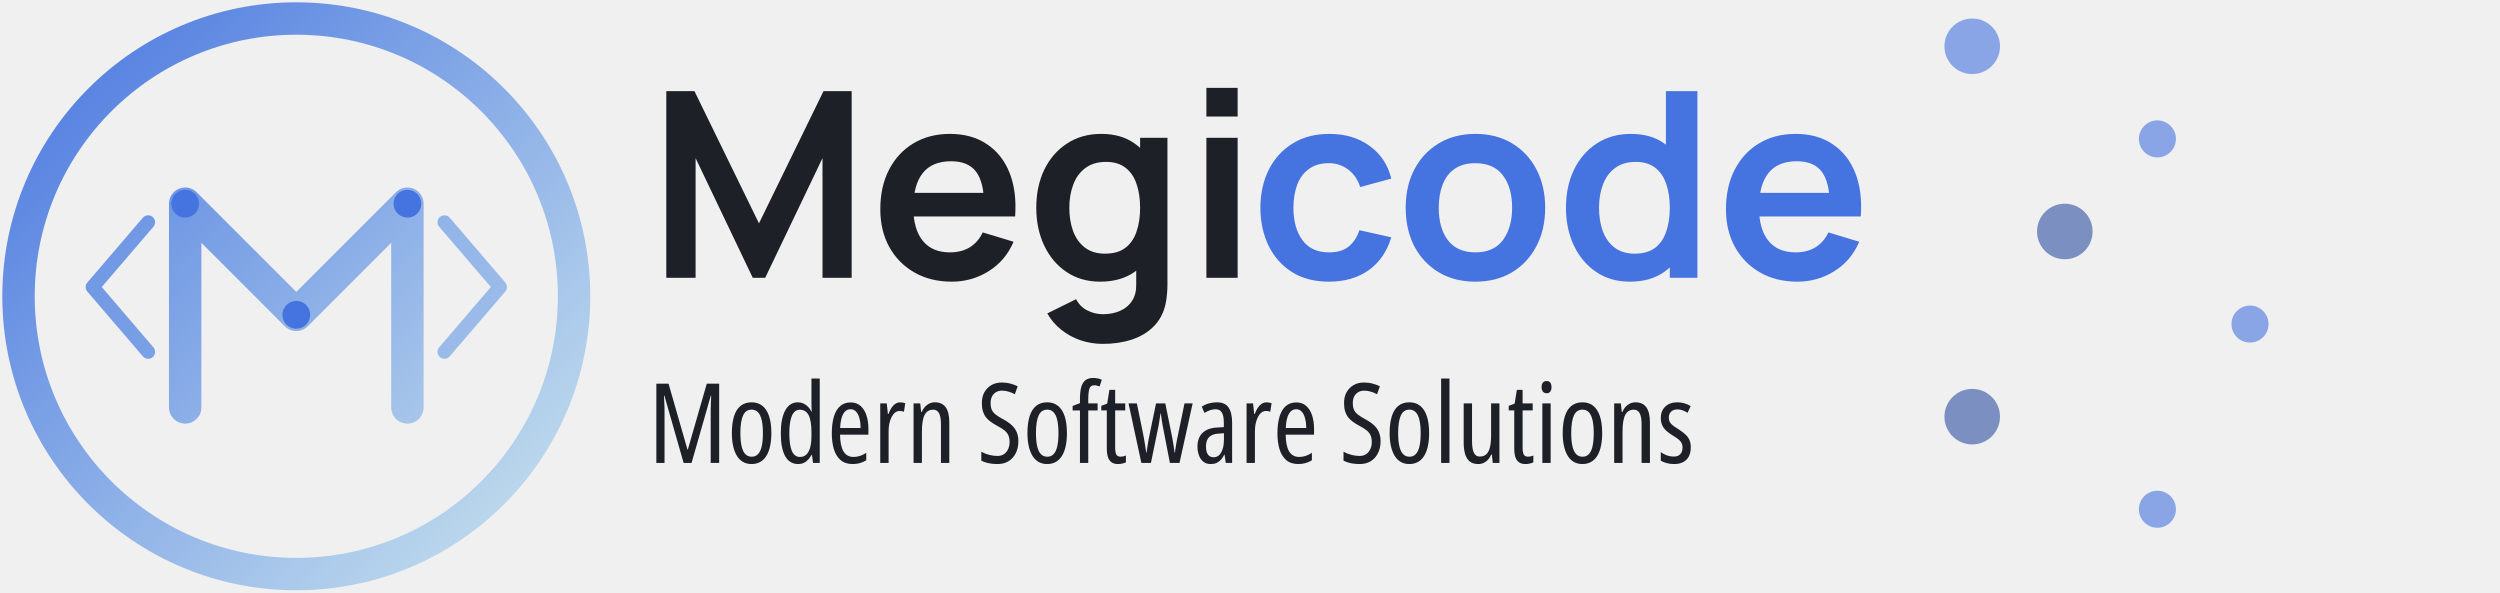
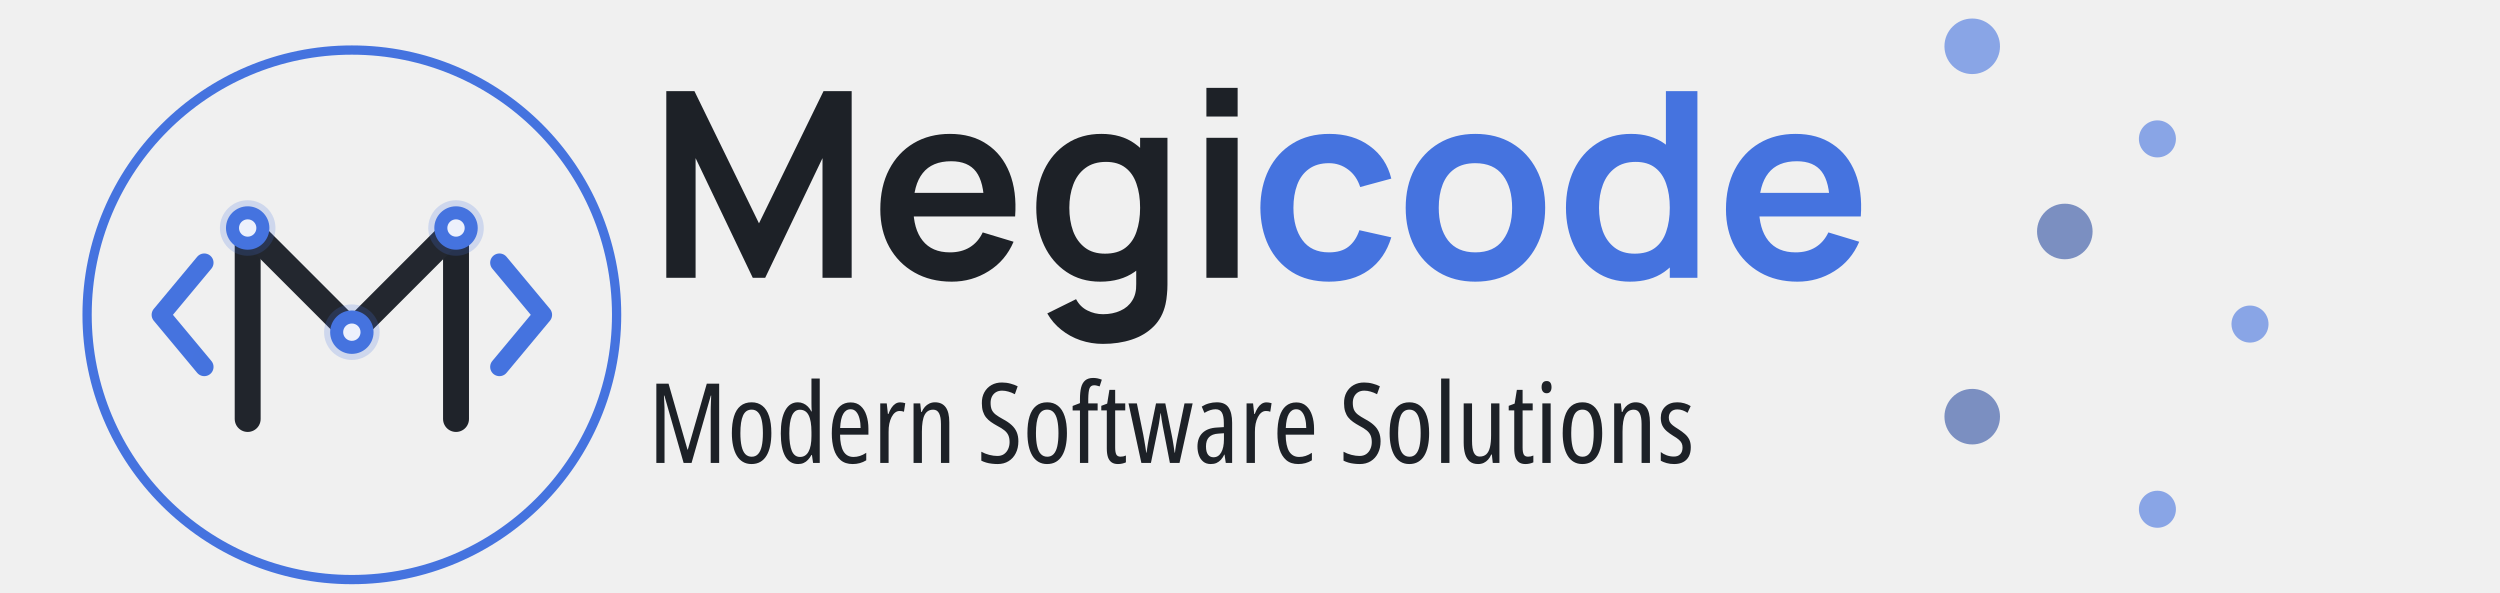
<svg xmlns="http://www.w3.org/2000/svg" width="270" height="64" viewBox="0 0 270 64" fill="none">
-   <mask id="mask0_21_2" style="mask-type:luminance" maskUnits="userSpaceOnUse" x="0" y="0" width="64" height="64">
-     <path d="M64 0H0V64H64V0Z" fill="white" />
-   </mask>
-   <g mask="url(#mask0_21_2)">
-     <path d="M32 62C48.569 62 62 48.569 62 32C62 15.431 48.569 2 32 2C15.431 2 2 15.431 2 32C2 48.569 15.431 62 32 62Z" stroke="url(#paint0_linear_21_2)" stroke-width="3.5" />
-     <path d="M20 44V22L32 34L44 22V44" stroke="url(#paint1_linear_21_2)" stroke-width="3.5" stroke-linecap="round" stroke-linejoin="round" />
-     <path d="M20 23.5C20.828 23.5 21.5 22.828 21.5 22C21.5 21.172 20.828 20.5 20 20.5C19.172 20.5 18.5 21.172 18.5 22C18.5 22.828 19.172 23.5 20 23.5Z" fill="#4573DF" />
-     <path d="M44 23.5C44.828 23.5 45.5 22.828 45.5 22C45.5 21.172 44.828 20.5 44 20.5C43.172 20.5 42.5 21.172 42.5 22C42.5 22.828 43.172 23.5 44 23.5Z" fill="#4573DF" />
-     <path d="M32 35.5C32.828 35.5 33.5 34.828 33.5 34C33.5 33.172 32.828 32.5 32 32.5C31.172 32.5 30.5 33.172 30.5 34C30.5 34.828 31.172 35.5 32 35.5Z" fill="#4573DF" />
-     <path d="M16 38L10 31L16 24" stroke="url(#paint2_linear_21_2)" stroke-width="1.5" stroke-linecap="round" stroke-linejoin="round" />
-     <path d="M48 38L54 31L48 24" stroke="url(#paint3_linear_21_2)" stroke-width="1.5" stroke-linecap="round" stroke-linejoin="round" />
-   </g>
  <path d="M71.96 30V9.84H74.998L81.97 24.12L88.942 9.84H91.98V30H88.83V17.078L82.642 30H81.298L75.124 17.078V30H71.96ZM102.787 30.42C101.256 30.42 99.912 30.089 98.755 29.426C97.598 28.763 96.692 27.844 96.039 26.668C95.395 25.492 95.073 24.139 95.073 22.608C95.073 20.956 95.391 19.523 96.025 18.31C96.66 17.087 97.542 16.14 98.671 15.468C99.8 14.796 101.107 14.46 102.591 14.46C104.159 14.46 105.489 14.829 106.581 15.566C107.682 16.294 108.499 17.325 109.031 18.66C109.563 19.995 109.764 21.567 109.633 23.378H106.287V22.146C106.278 20.503 105.988 19.304 105.419 18.548C104.85 17.792 103.954 17.414 102.731 17.414C101.35 17.414 100.323 17.843 99.651 18.702C98.979 19.551 98.643 20.797 98.643 22.44C98.643 23.971 98.979 25.156 99.651 25.996C100.323 26.836 101.303 27.256 102.591 27.256C103.422 27.256 104.136 27.074 104.733 26.71C105.34 26.337 105.806 25.8 106.133 25.1L109.465 26.108C108.886 27.471 107.99 28.53 106.777 29.286C105.573 30.042 104.243 30.42 102.787 30.42ZM97.579 23.378V20.83H107.981V23.378H97.579ZM119.113 37.14C118.273 37.14 117.466 37.009 116.691 36.748C115.926 36.487 115.235 36.109 114.619 35.614C114.003 35.129 113.499 34.541 113.107 33.85L116.215 32.31C116.504 32.861 116.91 33.267 117.433 33.528C117.965 33.799 118.53 33.934 119.127 33.934C119.827 33.934 120.452 33.808 121.003 33.556C121.554 33.313 121.978 32.949 122.277 32.464C122.585 31.988 122.73 31.391 122.711 30.672V26.374H123.131V14.88H126.085V30.728C126.085 31.111 126.066 31.475 126.029 31.82C126.001 32.175 125.95 32.52 125.875 32.856C125.651 33.836 125.222 34.639 124.587 35.264C123.952 35.899 123.164 36.37 122.221 36.678C121.288 36.986 120.252 37.14 119.113 37.14ZM118.819 30.42C117.428 30.42 116.215 30.07 115.179 29.37C114.143 28.67 113.34 27.718 112.771 26.514C112.202 25.31 111.917 23.952 111.917 22.44C111.917 20.909 112.202 19.547 112.771 18.352C113.35 17.148 114.166 16.201 115.221 15.51C116.276 14.81 117.517 14.46 118.945 14.46C120.382 14.46 121.586 14.81 122.557 15.51C123.537 16.201 124.279 17.148 124.783 18.352C125.287 19.556 125.539 20.919 125.539 22.44C125.539 23.943 125.287 25.301 124.783 26.514C124.279 27.718 123.528 28.67 122.529 29.37C121.53 30.07 120.294 30.42 118.819 30.42ZM119.337 27.396C120.242 27.396 120.97 27.191 121.521 26.78C122.081 26.36 122.487 25.777 122.739 25.03C123 24.283 123.131 23.42 123.131 22.44C123.131 21.451 123 20.587 122.739 19.85C122.487 19.103 122.09 18.525 121.549 18.114C121.008 17.694 120.308 17.484 119.449 17.484C118.544 17.484 117.797 17.708 117.209 18.156C116.621 18.595 116.187 19.192 115.907 19.948C115.627 20.695 115.487 21.525 115.487 22.44C115.487 23.364 115.622 24.204 115.893 24.96C116.173 25.707 116.598 26.299 117.167 26.738C117.736 27.177 118.46 27.396 119.337 27.396ZM130.291 12.584V9.49H133.665V12.584H130.291ZM130.291 30V14.88H133.665V30H130.291Z" fill="#1D2127" />
  <path d="M143.526 30.42C141.967 30.42 140.637 30.075 139.536 29.384C138.435 28.684 137.59 27.732 137.002 26.528C136.423 25.324 136.129 23.961 136.12 22.44C136.129 20.891 136.433 19.519 137.03 18.324C137.637 17.12 138.495 16.177 139.606 15.496C140.717 14.805 142.037 14.46 143.568 14.46C145.285 14.46 146.737 14.894 147.922 15.762C149.117 16.621 149.896 17.797 150.26 19.29L146.9 20.2C146.639 19.388 146.205 18.758 145.598 18.31C144.991 17.853 144.301 17.624 143.526 17.624C142.649 17.624 141.925 17.834 141.356 18.254C140.787 18.665 140.367 19.234 140.096 19.962C139.825 20.69 139.69 21.516 139.69 22.44C139.69 23.877 140.012 25.039 140.656 25.926C141.3 26.813 142.257 27.256 143.526 27.256C144.422 27.256 145.127 27.051 145.64 26.64C146.163 26.229 146.555 25.637 146.816 24.862L150.26 25.632C149.793 27.172 148.977 28.357 147.81 29.188C146.643 30.009 145.215 30.42 143.526 30.42ZM159.333 30.42C157.821 30.42 156.501 30.079 155.371 29.398C154.242 28.717 153.365 27.779 152.739 26.584C152.123 25.38 151.815 23.999 151.815 22.44C151.815 20.853 152.133 19.463 152.767 18.268C153.402 17.073 154.284 16.14 155.413 15.468C156.543 14.796 157.849 14.46 159.333 14.46C160.855 14.46 162.18 14.801 163.309 15.482C164.439 16.163 165.316 17.106 165.941 18.31C166.567 19.505 166.879 20.881 166.879 22.44C166.879 24.008 166.562 25.394 165.927 26.598C165.302 27.793 164.425 28.731 163.295 29.412C162.166 30.084 160.845 30.42 159.333 30.42ZM159.333 27.256C160.677 27.256 161.676 26.808 162.329 25.912C162.983 25.016 163.309 23.859 163.309 22.44C163.309 20.975 162.978 19.808 162.315 18.94C161.653 18.063 160.659 17.624 159.333 17.624C158.428 17.624 157.681 17.829 157.093 18.24C156.515 18.641 156.085 19.206 155.805 19.934C155.525 20.653 155.385 21.488 155.385 22.44C155.385 23.905 155.717 25.077 156.379 25.954C157.051 26.822 158.036 27.256 159.333 27.256ZM176.026 30.42C174.635 30.42 173.422 30.07 172.386 29.37C171.35 28.67 170.547 27.718 169.978 26.514C169.409 25.31 169.124 23.952 169.124 22.44C169.124 20.909 169.409 19.547 169.978 18.352C170.557 17.148 171.373 16.201 172.428 15.51C173.483 14.81 174.724 14.46 176.152 14.46C177.589 14.46 178.793 14.81 179.764 15.51C180.744 16.201 181.486 17.148 181.99 18.352C182.494 19.556 182.746 20.919 182.746 22.44C182.746 23.943 182.494 25.301 181.99 26.514C181.486 27.718 180.735 28.67 179.736 29.37C178.737 30.07 177.501 30.42 176.026 30.42ZM176.544 27.396C177.449 27.396 178.177 27.191 178.728 26.78C179.288 26.36 179.694 25.777 179.946 25.03C180.207 24.283 180.338 23.42 180.338 22.44C180.338 21.451 180.207 20.587 179.946 19.85C179.694 19.103 179.297 18.525 178.756 18.114C178.215 17.694 177.515 17.484 176.656 17.484C175.751 17.484 175.004 17.708 174.416 18.156C173.828 18.595 173.394 19.192 173.114 19.948C172.834 20.695 172.694 21.525 172.694 22.44C172.694 23.364 172.829 24.204 173.1 24.96C173.38 25.707 173.805 26.299 174.374 26.738C174.943 27.177 175.667 27.396 176.544 27.396ZM180.338 30V19.388H179.918V9.84H183.32V30H180.338ZM194.119 30.42C192.588 30.42 191.244 30.089 190.087 29.426C188.93 28.763 188.024 27.844 187.371 26.668C186.727 25.492 186.405 24.139 186.405 22.608C186.405 20.956 186.722 19.523 187.357 18.31C187.992 17.087 188.874 16.14 190.003 15.468C191.132 14.796 192.439 14.46 193.923 14.46C195.491 14.46 196.821 14.829 197.913 15.566C199.014 16.294 199.831 17.325 200.363 18.66C200.895 19.995 201.096 21.567 200.965 23.378H197.619V22.146C197.61 20.503 197.32 19.304 196.751 18.548C196.182 17.792 195.286 17.414 194.063 17.414C192.682 17.414 191.655 17.843 190.983 18.702C190.311 19.551 189.975 20.797 189.975 22.44C189.975 23.971 190.311 25.156 190.983 25.996C191.655 26.836 192.635 27.256 193.923 27.256C194.754 27.256 195.468 27.074 196.065 26.71C196.672 26.337 197.138 25.8 197.465 25.1L200.797 26.108C200.218 27.471 199.322 28.53 198.109 29.286C196.905 30.042 195.575 30.42 194.119 30.42ZM188.911 23.378V20.83H199.313V23.378H188.911Z" fill="#4573DF" />
  <path d="M73.832 50L71.752 42.723H71.705C71.721 42.984 71.732 43.221 71.74 43.432C71.752 43.639 71.76 43.818 71.764 43.971C71.768 44.123 71.769 44.248 71.769 44.346V50H70.885V41.434H72.203L74.248 48.559H74.283L76.334 41.434H77.67V50H76.756V44.369C76.756 44.264 76.758 44.133 76.762 43.977C76.766 43.82 76.772 43.639 76.779 43.432C76.791 43.221 76.801 42.984 76.809 42.723H76.768L74.688 50H73.832ZM83.307 46.777C83.307 47.285 83.264 47.744 83.178 48.154C83.092 48.565 82.961 48.916 82.785 49.209C82.609 49.502 82.387 49.727 82.117 49.883C81.848 50.039 81.529 50.117 81.162 50.117C80.811 50.117 80.502 50.039 80.236 49.883C79.971 49.727 79.75 49.504 79.574 49.215C79.398 48.922 79.266 48.57 79.176 48.16C79.086 47.746 79.041 47.285 79.041 46.777C79.041 46.066 79.117 45.465 79.269 44.973C79.422 44.477 79.656 44.1 79.973 43.842C80.289 43.58 80.691 43.449 81.18 43.449C81.637 43.449 82.023 43.576 82.34 43.83C82.656 44.08 82.897 44.453 83.061 44.949C83.225 45.441 83.307 46.051 83.307 46.777ZM79.961 46.777C79.961 47.336 80.004 47.805 80.09 48.184C80.176 48.562 80.309 48.848 80.488 49.039C80.672 49.23 80.904 49.326 81.186 49.326C81.463 49.326 81.689 49.232 81.865 49.045C82.045 48.857 82.178 48.576 82.264 48.201C82.35 47.822 82.393 47.348 82.393 46.777C82.393 46.219 82.35 45.752 82.264 45.377C82.178 44.998 82.045 44.715 81.865 44.527C81.689 44.336 81.461 44.24 81.18 44.24C80.75 44.24 80.439 44.453 80.248 44.879C80.057 45.301 79.961 45.934 79.961 46.777ZM86.201 50.117C85.588 50.117 85.121 49.836 84.801 49.273C84.484 48.707 84.326 47.883 84.326 46.801C84.326 45.727 84.486 44.9 84.807 44.322C85.127 43.74 85.582 43.449 86.172 43.449C86.379 43.449 86.574 43.49 86.758 43.572C86.941 43.65 87.106 43.764 87.25 43.912C87.398 44.057 87.523 44.232 87.625 44.44H87.666C87.658 44.26 87.65 44.1 87.643 43.959C87.639 43.815 87.637 43.68 87.637 43.555V40.883H88.533V50H87.812L87.689 49.133H87.637C87.527 49.336 87.402 49.512 87.262 49.66C87.125 49.809 86.969 49.922 86.793 50C86.621 50.078 86.424 50.117 86.201 50.117ZM86.4 49.35C86.807 49.35 87.113 49.16 87.32 48.781C87.531 48.402 87.637 47.842 87.637 47.1V46.66C87.637 45.844 87.535 45.238 87.332 44.844C87.133 44.449 86.818 44.252 86.389 44.252C85.998 44.252 85.709 44.471 85.522 44.908C85.338 45.342 85.246 45.973 85.246 46.801C85.246 47.637 85.338 48.272 85.522 48.705C85.709 49.135 86.002 49.35 86.4 49.35ZM91.867 43.461C92.305 43.461 92.664 43.588 92.945 43.842C93.231 44.096 93.441 44.438 93.578 44.867C93.719 45.297 93.789 45.775 93.789 46.303V46.941H90.725C90.732 47.742 90.856 48.344 91.094 48.746C91.336 49.148 91.699 49.35 92.184 49.35C92.414 49.35 92.641 49.315 92.863 49.244C93.086 49.174 93.316 49.06 93.555 48.904V49.713C93.332 49.85 93.1 49.951 92.857 50.018C92.615 50.084 92.357 50.117 92.084 50.117C91.549 50.117 91.115 49.975 90.783 49.69C90.451 49.4 90.209 49.008 90.057 48.512C89.908 48.012 89.834 47.447 89.834 46.818C89.834 46.1 89.91 45.49 90.062 44.99C90.215 44.49 90.441 44.111 90.742 43.853C91.047 43.592 91.422 43.461 91.867 43.461ZM91.867 44.199C91.527 44.199 91.262 44.365 91.07 44.697C90.879 45.025 90.768 45.533 90.736 46.221H92.945C92.945 45.857 92.906 45.523 92.828 45.219C92.754 44.91 92.637 44.664 92.477 44.48C92.32 44.293 92.117 44.199 91.867 44.199ZM97.217 43.455C97.307 43.455 97.397 43.463 97.486 43.478C97.576 43.49 97.67 43.512 97.768 43.543L97.627 44.469C97.557 44.438 97.482 44.416 97.404 44.404C97.326 44.393 97.242 44.387 97.152 44.387C96.977 44.387 96.814 44.445 96.666 44.562C96.522 44.676 96.397 44.836 96.291 45.043C96.186 45.25 96.103 45.49 96.045 45.764C95.99 46.037 95.965 46.332 95.969 46.648V50H95.066V43.566H95.769L95.893 44.709H95.951C96.041 44.463 96.147 44.246 96.268 44.059C96.389 43.871 96.527 43.725 96.684 43.619C96.844 43.51 97.022 43.455 97.217 43.455ZM100.979 43.449C101.486 43.449 101.871 43.627 102.133 43.982C102.395 44.338 102.525 44.883 102.525 45.617V50H101.623V45.799C101.623 45.279 101.555 44.891 101.418 44.633C101.285 44.375 101.074 44.246 100.785 44.246C100.363 44.246 100.055 44.434 99.859 44.809C99.664 45.184 99.566 45.785 99.566 46.613V50H98.664V43.566H99.385L99.484 44.498H99.543C99.633 44.283 99.748 44.098 99.889 43.941C100.029 43.785 100.191 43.664 100.375 43.578C100.559 43.492 100.76 43.449 100.979 43.449ZM109.984 47.662C109.984 48.147 109.891 48.574 109.703 48.945C109.52 49.312 109.26 49.6 108.924 49.807C108.592 50.014 108.199 50.117 107.746 50.117C107.523 50.117 107.309 50.103 107.102 50.076C106.895 50.053 106.697 50.014 106.51 49.959C106.326 49.904 106.15 49.836 105.982 49.754V48.787C106.248 48.935 106.535 49.049 106.844 49.127C107.156 49.205 107.445 49.244 107.711 49.244C107.996 49.244 108.236 49.178 108.432 49.045C108.627 48.908 108.775 48.727 108.877 48.5C108.982 48.273 109.035 48.023 109.035 47.75C109.035 47.461 108.992 47.219 108.906 47.023C108.82 46.824 108.68 46.645 108.484 46.484C108.289 46.324 108.025 46.158 107.693 45.986C107.443 45.85 107.217 45.709 107.014 45.565C106.811 45.42 106.637 45.258 106.492 45.078C106.348 44.895 106.236 44.68 106.158 44.434C106.08 44.188 106.041 43.895 106.041 43.555C106.033 43.105 106.121 42.713 106.305 42.377C106.492 42.037 106.75 41.773 107.078 41.586C107.41 41.398 107.789 41.307 108.215 41.31C108.539 41.31 108.848 41.352 109.141 41.434C109.438 41.512 109.693 41.607 109.908 41.721L109.604 42.576C109.365 42.447 109.129 42.352 108.895 42.289C108.664 42.223 108.443 42.19 108.232 42.19C107.971 42.19 107.746 42.246 107.559 42.359C107.375 42.473 107.232 42.629 107.131 42.828C107.033 43.023 106.984 43.252 106.984 43.514C106.984 43.815 107.027 44.062 107.113 44.258C107.203 44.453 107.346 44.627 107.541 44.779C107.74 44.932 108.002 45.096 108.326 45.272C108.697 45.467 109.006 45.678 109.252 45.904C109.498 46.127 109.682 46.381 109.803 46.666C109.924 46.951 109.984 47.283 109.984 47.662ZM115.229 46.777C115.229 47.285 115.186 47.744 115.1 48.154C115.014 48.565 114.883 48.916 114.707 49.209C114.531 49.502 114.309 49.727 114.039 49.883C113.77 50.039 113.451 50.117 113.084 50.117C112.732 50.117 112.424 50.039 112.158 49.883C111.893 49.727 111.672 49.504 111.496 49.215C111.32 48.922 111.188 48.57 111.098 48.16C111.008 47.746 110.963 47.285 110.963 46.777C110.963 46.066 111.039 45.465 111.191 44.973C111.344 44.477 111.578 44.1 111.895 43.842C112.211 43.58 112.613 43.449 113.102 43.449C113.559 43.449 113.945 43.576 114.262 43.83C114.578 44.08 114.818 44.453 114.982 44.949C115.146 45.441 115.229 46.051 115.229 46.777ZM111.883 46.777C111.883 47.336 111.926 47.805 112.012 48.184C112.098 48.562 112.23 48.848 112.41 49.039C112.594 49.23 112.826 49.326 113.107 49.326C113.385 49.326 113.611 49.232 113.787 49.045C113.967 48.857 114.1 48.576 114.186 48.201C114.271 47.822 114.314 47.348 114.314 46.777C114.314 46.219 114.271 45.752 114.186 45.377C114.1 44.998 113.967 44.715 113.787 44.527C113.611 44.336 113.383 44.24 113.102 44.24C112.672 44.24 112.361 44.453 112.17 44.879C111.979 45.301 111.883 45.934 111.883 46.777ZM118.545 44.328H117.531V50H116.635V44.328H115.844V43.842L116.635 43.537V43.103C116.635 42.615 116.676 42.201 116.758 41.861C116.844 41.522 116.99 41.264 117.197 41.088C117.408 40.908 117.697 40.818 118.064 40.818C118.236 40.818 118.395 40.834 118.539 40.865C118.688 40.897 118.84 40.943 118.996 41.006L118.762 41.732C118.652 41.693 118.549 41.664 118.451 41.645C118.357 41.621 118.264 41.609 118.17 41.609C117.928 41.609 117.762 41.717 117.672 41.932C117.586 42.143 117.539 42.525 117.531 43.08V43.566H118.545V44.328ZM121.023 49.32C121.121 49.32 121.219 49.31 121.316 49.291C121.414 49.268 121.508 49.236 121.598 49.197V49.935C121.477 49.99 121.346 50.033 121.205 50.065C121.064 50.1 120.908 50.117 120.736 50.117C120.459 50.117 120.23 50.055 120.051 49.93C119.875 49.805 119.744 49.619 119.658 49.373C119.576 49.123 119.535 48.81 119.535 48.435V44.322H118.938V43.83L119.576 43.59L119.816 42.107H120.438V43.566H121.527V44.322H120.438V48.33C120.438 48.662 120.477 48.91 120.555 49.074C120.637 49.238 120.793 49.32 121.023 49.32ZM126.35 50L125.576 46.01C125.557 45.9 125.537 45.787 125.518 45.67C125.498 45.553 125.479 45.435 125.459 45.318C125.443 45.201 125.428 45.086 125.412 44.973C125.396 44.855 125.381 44.742 125.365 44.633H125.336C125.32 44.746 125.303 44.863 125.283 44.984C125.268 45.102 125.25 45.219 125.23 45.336C125.215 45.453 125.197 45.568 125.178 45.682C125.158 45.795 125.139 45.904 125.119 46.01L124.299 50H123.268L121.879 43.566H122.781L123.467 46.918C123.506 47.129 123.545 47.346 123.584 47.568C123.623 47.787 123.66 48.008 123.695 48.23C123.73 48.449 123.764 48.668 123.795 48.887H123.83C123.85 48.75 123.869 48.607 123.889 48.459C123.912 48.307 123.936 48.15 123.959 47.99C123.986 47.826 124.016 47.658 124.047 47.486C124.078 47.31 124.113 47.133 124.152 46.953L124.85 43.566H125.852L126.543 46.971C126.578 47.119 126.611 47.291 126.643 47.486C126.678 47.682 126.713 47.897 126.748 48.131C126.783 48.365 126.82 48.617 126.859 48.887H126.895C126.906 48.77 126.922 48.643 126.941 48.506C126.961 48.369 126.984 48.221 127.012 48.06C127.039 47.897 127.07 47.723 127.105 47.539L127.926 43.566H128.805L127.387 50H126.35ZM131.418 43.449C132.012 43.449 132.436 43.639 132.689 44.018C132.943 44.397 133.07 44.945 133.07 45.664V50H132.385L132.25 49.086H132.227C132.125 49.305 132.004 49.492 131.863 49.648C131.723 49.801 131.562 49.918 131.383 50C131.203 50.078 130.996 50.117 130.762 50.117C130.43 50.117 130.158 50.029 129.947 49.853C129.736 49.678 129.58 49.447 129.479 49.162C129.377 48.873 129.326 48.562 129.326 48.23C129.326 47.594 129.51 47.1 129.877 46.748C130.244 46.397 130.766 46.205 131.441 46.174L132.174 46.127V45.688C132.174 45.172 132.104 44.795 131.963 44.557C131.822 44.318 131.596 44.199 131.283 44.199C131.104 44.199 130.914 44.23 130.715 44.293C130.52 44.355 130.307 44.455 130.076 44.592L129.789 43.912C130.031 43.756 130.289 43.641 130.562 43.566C130.84 43.488 131.125 43.449 131.418 43.449ZM132.186 46.789L131.588 46.83C131.135 46.857 130.797 46.986 130.574 47.217C130.355 47.443 130.246 47.773 130.246 48.207C130.246 48.609 130.318 48.906 130.463 49.098C130.607 49.289 130.807 49.385 131.061 49.385C131.416 49.385 131.691 49.213 131.887 48.869C132.086 48.525 132.186 48.051 132.186 47.445V46.789ZM136.779 43.455C136.869 43.455 136.959 43.463 137.049 43.478C137.139 43.49 137.232 43.512 137.33 43.543L137.189 44.469C137.119 44.438 137.045 44.416 136.967 44.404C136.889 44.393 136.805 44.387 136.715 44.387C136.539 44.387 136.377 44.445 136.229 44.562C136.084 44.676 135.959 44.836 135.854 45.043C135.748 45.25 135.666 45.49 135.607 45.764C135.553 46.037 135.527 46.332 135.531 46.648V50H134.629V43.566H135.332L135.455 44.709H135.514C135.604 44.463 135.709 44.246 135.83 44.059C135.951 43.871 136.09 43.725 136.246 43.619C136.406 43.51 136.584 43.455 136.779 43.455ZM139.996 43.461C140.434 43.461 140.793 43.588 141.074 43.842C141.359 44.096 141.57 44.438 141.707 44.867C141.848 45.297 141.918 45.775 141.918 46.303V46.941H138.854C138.861 47.742 138.984 48.344 139.223 48.746C139.465 49.148 139.828 49.35 140.312 49.35C140.543 49.35 140.77 49.315 140.992 49.244C141.215 49.174 141.445 49.06 141.684 48.904V49.713C141.461 49.85 141.229 49.951 140.986 50.018C140.744 50.084 140.486 50.117 140.213 50.117C139.678 50.117 139.244 49.975 138.912 49.69C138.58 49.4 138.338 49.008 138.186 48.512C138.037 48.012 137.963 47.447 137.963 46.818C137.963 46.1 138.039 45.49 138.191 44.99C138.344 44.49 138.57 44.111 138.871 43.853C139.176 43.592 139.551 43.461 139.996 43.461ZM139.996 44.199C139.656 44.199 139.391 44.365 139.199 44.697C139.008 45.025 138.896 45.533 138.865 46.221H141.074C141.074 45.857 141.035 45.523 140.957 45.219C140.883 44.91 140.766 44.664 140.605 44.48C140.449 44.293 140.246 44.199 139.996 44.199ZM149.102 47.662C149.102 48.147 149.008 48.574 148.82 48.945C148.637 49.312 148.377 49.6 148.041 49.807C147.709 50.014 147.316 50.117 146.863 50.117C146.641 50.117 146.426 50.103 146.219 50.076C146.012 50.053 145.814 50.014 145.627 49.959C145.443 49.904 145.268 49.836 145.1 49.754V48.787C145.365 48.935 145.652 49.049 145.961 49.127C146.273 49.205 146.562 49.244 146.828 49.244C147.113 49.244 147.354 49.178 147.549 49.045C147.744 48.908 147.893 48.727 147.994 48.5C148.1 48.273 148.152 48.023 148.152 47.75C148.152 47.461 148.109 47.219 148.023 47.023C147.938 46.824 147.797 46.645 147.602 46.484C147.406 46.324 147.143 46.158 146.811 45.986C146.561 45.85 146.334 45.709 146.131 45.565C145.928 45.42 145.754 45.258 145.609 45.078C145.465 44.895 145.354 44.68 145.275 44.434C145.197 44.188 145.158 43.895 145.158 43.555C145.15 43.105 145.238 42.713 145.422 42.377C145.609 42.037 145.867 41.773 146.195 41.586C146.527 41.398 146.906 41.307 147.332 41.31C147.656 41.31 147.965 41.352 148.258 41.434C148.555 41.512 148.811 41.607 149.025 41.721L148.721 42.576C148.482 42.447 148.246 42.352 148.012 42.289C147.781 42.223 147.561 42.19 147.35 42.19C147.088 42.19 146.863 42.246 146.676 42.359C146.492 42.473 146.35 42.629 146.248 42.828C146.15 43.023 146.102 43.252 146.102 43.514C146.102 43.815 146.145 44.062 146.23 44.258C146.32 44.453 146.463 44.627 146.658 44.779C146.857 44.932 147.119 45.096 147.443 45.272C147.814 45.467 148.123 45.678 148.369 45.904C148.615 46.127 148.799 46.381 148.92 46.666C149.041 46.951 149.102 47.283 149.102 47.662ZM154.346 46.777C154.346 47.285 154.303 47.744 154.217 48.154C154.131 48.565 154 48.916 153.824 49.209C153.648 49.502 153.426 49.727 153.156 49.883C152.887 50.039 152.568 50.117 152.201 50.117C151.85 50.117 151.541 50.039 151.275 49.883C151.01 49.727 150.789 49.504 150.613 49.215C150.438 48.922 150.305 48.57 150.215 48.16C150.125 47.746 150.08 47.285 150.08 46.777C150.08 46.066 150.156 45.465 150.309 44.973C150.461 44.477 150.695 44.1 151.012 43.842C151.328 43.58 151.73 43.449 152.219 43.449C152.676 43.449 153.062 43.576 153.379 43.83C153.695 44.08 153.936 44.453 154.1 44.949C154.264 45.441 154.346 46.051 154.346 46.777ZM151 46.777C151 47.336 151.043 47.805 151.129 48.184C151.215 48.562 151.348 48.848 151.527 49.039C151.711 49.23 151.943 49.326 152.225 49.326C152.502 49.326 152.729 49.232 152.904 49.045C153.084 48.857 153.217 48.576 153.303 48.201C153.389 47.822 153.432 47.348 153.432 46.777C153.432 46.219 153.389 45.752 153.303 45.377C153.217 44.998 153.084 44.715 152.904 44.527C152.729 44.336 152.5 44.24 152.219 44.24C151.789 44.24 151.479 44.453 151.287 44.879C151.096 45.301 151 45.934 151 46.777ZM156.543 50H155.641V40.883H156.543V50ZM161.939 43.566V50H161.219L161.119 49.086H161.055C160.969 49.297 160.855 49.48 160.715 49.637C160.578 49.789 160.42 49.908 160.24 49.994C160.061 50.076 159.859 50.117 159.637 50.117C159.262 50.117 158.959 50.023 158.729 49.836C158.502 49.648 158.336 49.381 158.23 49.033C158.129 48.685 158.078 48.272 158.078 47.791V43.566H158.98V47.621C158.98 48.199 159.047 48.625 159.18 48.898C159.316 49.172 159.523 49.309 159.801 49.309C160.102 49.309 160.342 49.227 160.521 49.062C160.701 48.895 160.832 48.643 160.914 48.307C160.996 47.967 161.037 47.537 161.037 47.018V43.566H161.939ZM165.027 49.32C165.125 49.32 165.223 49.31 165.32 49.291C165.418 49.268 165.512 49.236 165.602 49.197V49.935C165.48 49.99 165.35 50.033 165.209 50.065C165.068 50.1 164.912 50.117 164.74 50.117C164.463 50.117 164.234 50.055 164.055 49.93C163.879 49.805 163.748 49.619 163.662 49.373C163.58 49.123 163.539 48.81 163.539 48.435V44.322H162.941V43.83L163.58 43.59L163.82 42.107H164.441V43.566H165.531V44.322H164.441V48.33C164.441 48.662 164.48 48.91 164.559 49.074C164.641 49.238 164.797 49.32 165.027 49.32ZM167.471 43.566V50H166.574V43.566H167.471ZM167.037 41.152C167.221 41.152 167.354 41.211 167.436 41.328C167.521 41.445 167.564 41.607 167.564 41.815C167.564 42.018 167.52 42.178 167.43 42.295C167.34 42.412 167.209 42.471 167.037 42.471C166.869 42.471 166.736 42.412 166.639 42.295C166.541 42.178 166.492 42.018 166.492 41.815C166.492 41.6 166.539 41.435 166.633 41.322C166.727 41.209 166.861 41.152 167.037 41.152ZM173.037 46.777C173.037 47.285 172.994 47.744 172.908 48.154C172.822 48.565 172.691 48.916 172.516 49.209C172.34 49.502 172.117 49.727 171.848 49.883C171.578 50.039 171.26 50.117 170.893 50.117C170.541 50.117 170.232 50.039 169.967 49.883C169.701 49.727 169.48 49.504 169.305 49.215C169.129 48.922 168.996 48.57 168.906 48.16C168.816 47.746 168.771 47.285 168.771 46.777C168.771 46.066 168.848 45.465 169 44.973C169.152 44.477 169.387 44.1 169.703 43.842C170.02 43.58 170.422 43.449 170.91 43.449C171.367 43.449 171.754 43.576 172.07 43.83C172.387 44.08 172.627 44.453 172.791 44.949C172.955 45.441 173.037 46.051 173.037 46.777ZM169.691 46.777C169.691 47.336 169.734 47.805 169.82 48.184C169.906 48.562 170.039 48.848 170.219 49.039C170.402 49.23 170.635 49.326 170.916 49.326C171.193 49.326 171.42 49.232 171.596 49.045C171.775 48.857 171.908 48.576 171.994 48.201C172.08 47.822 172.123 47.348 172.123 46.777C172.123 46.219 172.08 45.752 171.994 45.377C171.908 44.998 171.775 44.715 171.596 44.527C171.42 44.336 171.191 44.24 170.91 44.24C170.48 44.24 170.17 44.453 169.979 44.879C169.787 45.301 169.691 45.934 169.691 46.777ZM176.646 43.449C177.154 43.449 177.539 43.627 177.801 43.982C178.062 44.338 178.193 44.883 178.193 45.617V50H177.291V45.799C177.291 45.279 177.223 44.891 177.086 44.633C176.953 44.375 176.742 44.246 176.453 44.246C176.031 44.246 175.723 44.434 175.527 44.809C175.332 45.184 175.234 45.785 175.234 46.613V50H174.332V43.566H175.053L175.152 44.498H175.211C175.301 44.283 175.416 44.098 175.557 43.941C175.697 43.785 175.859 43.664 176.043 43.578C176.227 43.492 176.428 43.449 176.646 43.449ZM182.605 48.301C182.605 48.688 182.535 49.018 182.395 49.291C182.254 49.56 182.049 49.766 181.779 49.906C181.514 50.047 181.189 50.117 180.807 50.117C180.51 50.117 180.238 50.082 179.992 50.012C179.746 49.941 179.537 49.857 179.365 49.76V48.822C179.537 48.963 179.75 49.08 180.004 49.174C180.258 49.264 180.516 49.309 180.777 49.309C181.078 49.309 181.309 49.223 181.469 49.051C181.633 48.879 181.715 48.639 181.715 48.33C181.715 48.147 181.682 47.988 181.615 47.855C181.549 47.719 181.441 47.59 181.293 47.469C181.148 47.344 180.957 47.213 180.719 47.076C180.453 46.912 180.217 46.742 180.01 46.566C179.807 46.391 179.648 46.19 179.535 45.963C179.422 45.732 179.365 45.453 179.365 45.125C179.365 44.625 179.527 44.221 179.852 43.912C180.18 43.603 180.611 43.449 181.146 43.449C181.416 43.449 181.67 43.484 181.908 43.555C182.15 43.621 182.379 43.723 182.594 43.859L182.254 44.586C182.09 44.473 181.914 44.383 181.727 44.316C181.543 44.25 181.354 44.217 181.158 44.217C180.873 44.217 180.646 44.297 180.479 44.457C180.314 44.617 180.232 44.832 180.232 45.102C180.232 45.281 180.266 45.435 180.332 45.565C180.398 45.693 180.508 45.818 180.66 45.94C180.812 46.06 181.014 46.197 181.264 46.35C181.529 46.518 181.762 46.69 181.961 46.865C182.164 47.037 182.322 47.236 182.436 47.463C182.549 47.69 182.605 47.969 182.605 48.301Z" fill="#1D2127" />
  <g opacity="0.6">
    <path d="M213 8C214.657 8 216 6.657 216 5C216 3.343 214.657 2 213 2C211.343 2 210 3.343 210 5C210 6.657 211.343 8 213 8Z" fill="#4573DF" />
    <path d="M233 17C234.105 17 235 16.105 235 15C235 13.895 234.105 13 233 13C231.895 13 231 13.895 231 15C231 16.105 231.895 17 233 17Z" fill="#4573DF" />
    <path d="M223 28C224.657 28 226 26.657 226 25C226 23.343 224.657 22 223 22C221.343 22 220 23.343 220 25C220 26.657 221.343 28 223 28Z" fill="#2D4FA2" />
    <path d="M243 37C244.105 37 245 36.105 245 35C245 33.895 244.105 33 243 33C241.895 33 241 33.895 241 35C241 36.105 241.895 37 243 37Z" fill="#4573DF" />
    <path d="M213 48C214.657 48 216 46.657 216 45C216 43.343 214.657 42 213 42C211.343 42 210 43.343 210 45C210 46.657 211.343 48 213 48Z" fill="#2D4FA2" />
    <path d="M233 57C234.105 57 235 56.105 235 55C235 53.895 234.105 53 233 53C231.895 53 231 53.895 231 55C231 56.105 231.895 57 233 57Z" fill="#4573DF" />
  </g>
+   <g clip-path="url(#clip0_54_198)">
+     <path d="M38 62.594C53.792 62.594 66.594 49.792 66.594 34C66.594 18.208 53.792 5.406 38 5.406C22.208 5.406 9.406 18.208 9.406 34C9.406 49.792 22.208 62.594 38 62.594Z" stroke="#4573DF" />
+     <path d="M26.75 45.25V24.625" stroke="url(#paint0_linear_54_198)" stroke-width="2.8" stroke-linecap="round" stroke-linejoin="round" />
+     <path d="M49.25 45.25V24.625" stroke="url(#paint1_linear_54_198)" stroke-width="2.8" stroke-linecap="round" stroke-linejoin="round" />
+     <path d="M26.75 24.625L38 35.875" stroke="url(#paint2_linear_54_198)" stroke-width="2.8" stroke-linecap="round" stroke-linejoin="round" />
+     <path d="M49.25 24.625L38 35.875" stroke="url(#paint3_linear_54_198)" stroke-width="2.8" stroke-linecap="round" stroke-linejoin="round" />
+     <path d="M22.062 39.625L17.375 34L22.062 28.375" stroke="url(#paint4_linear_54_198)" stroke-width="2" stroke-linecap="round" stroke-linejoin="round" />
+     <path d="M53.938 28.375L58.625 34L53.938 39.625" stroke="url(#paint5_linear_54_198)" stroke-width="2" stroke-linecap="round" stroke-linejoin="round" />
+     <path opacity="0.2" d="M26.75 27.625C28.407 27.625 29.75 26.282 29.75 24.625C29.75 22.968 28.407 21.625 26.75 21.625C25.093 21.625 23.75 22.968 23.75 24.625C23.75 26.282 25.093 27.625 26.75 27.625Z" fill="url(#paint6_linear_54_198)" />
+     <path opacity="0.2" d="M49.25 27.625C50.907 27.625 52.25 26.282 52.25 24.625C52.25 22.968 50.907 21.625 49.25 21.625C47.593 21.625 46.25 22.968 46.25 24.625C46.25 26.282 47.593 27.625 49.25 27.625Z" fill="url(#paint7_linear_54_198)" />
+     <path opacity="0.2" d="M38 38.875C39.657 38.875 41 37.532 41 35.875C41 34.218 39.657 32.875 38 32.875C36.343 32.875 35 34.218 35 35.875C35 37.532 36.343 38.875 38 38.875Z" fill="url(#paint8_linear_54_198)" />
+     <path d="M26.75 26.969C28.044 26.969 29.094 25.919 29.094 24.625C29.094 23.331 28.044 22.281 26.75 22.281C25.456 22.281 24.406 23.331 24.406 24.625C24.406 25.919 25.456 26.969 26.75 26.969Z" fill="url(#paint9_linear_54_198)" />
+     <path d="M49.25 26.969C50.544 26.969 51.594 25.919 51.594 24.625C51.594 23.331 50.544 22.281 49.25 22.281C47.956 22.281 46.906 23.331 46.906 24.625C46.906 25.919 47.956 26.969 49.25 26.969Z" fill="url(#paint10_linear_54_198)" />
+     <path d="M38 38.219C39.294 38.219 40.344 37.169 40.344 35.875C40.344 34.581 39.294 33.531 38 33.531C36.706 33.531 35.656 34.581 35.656 35.875C35.656 37.169 36.706 38.219 38 38.219Z" fill="url(#paint11_linear_54_198)" />
+     <path opacity="0.9" d="M26.75 25.562C27.268 25.562 27.688 25.143 27.688 24.625C27.688 24.107 27.268 23.688 26.75 23.688C26.232 23.688 25.812 24.107 25.812 24.625C25.812 25.143 26.232 25.562 26.75 25.562Z" fill="white" />
+     <path opacity="0.9" d="M49.25 25.562C49.768 25.562 50.188 25.143 50.188 24.625C50.188 24.107 49.768 23.688 49.25 23.688C48.732 23.688 48.312 24.107 48.312 24.625C48.312 25.143 48.732 25.562 49.25 25.562Z" fill="white" />
+     <path opacity="0.9" d="M38 36.812C38.518 36.812 38.938 36.393 38.938 35.875C38.938 35.357 38.518 34.938 38 34.938C37.482 34.938 37.062 35.357 37.062 35.875C37.062 36.393 37.482 36.812 38 36.812Z" fill="white" />
+   </g>
  <defs>
-     <linearGradient id="paint0_linear_21_2" x1="0" y1="0" x2="64" y2="64" gradientUnits="userSpaceOnUse">
+     <linearGradient id="paint0_linear_54_198" x1="-nan" y1="-nan" x2="-nan" y2="-nan" gradientUnits="userSpaceOnUse">
+       <stop stop-color="#23272F" />
+       <stop offset="0.5" stop-color="#181C22" />
+       <stop offset="1" stop-color="#23272F" />
+     </linearGradient>
+     <linearGradient id="paint1_linear_54_198" x1="-nan" y1="-nan" x2="-nan" y2="-nan" gradientUnits="userSpaceOnUse">
+       <stop stop-color="#23272F" />
+       <stop offset="0.5" stop-color="#181C22" />
+       <stop offset="1" stop-color="#23272F" />
+     </linearGradient>
+     <linearGradient id="paint2_linear_54_198" x1="26.75" y1="24.625" x2="1151.75" y2="1149.63" gradientUnits="userSpaceOnUse">
+       <stop stop-color="#23272F" />
+       <stop offset="0.5" stop-color="#181C22" />
+       <stop offset="1" stop-color="#23272F" />
+     </linearGradient>
+     <linearGradient id="paint3_linear_54_198" x1="38" y1="24.625" x2="1163" y2="1149.63" gradientUnits="userSpaceOnUse">
+       <stop stop-color="#23272F" />
+       <stop offset="0.5" stop-color="#181C22" />
+       <stop offset="1" stop-color="#23272F" />
+     </linearGradient>
+     <linearGradient id="paint4_linear_54_198" x1="17.375" y1="28.375" x2="816.192" y2="361.215" gradientUnits="userSpaceOnUse">
      <stop stop-color="#4573DF" />
-       <stop offset="1" stop-color="#CFE8EF" />
+       <stop offset="1" stop-color="#2D4FA2" />
    </linearGradient>
-     <linearGradient id="paint1_linear_21_2" x1="0" y1="0" x2="64" y2="64" gradientUnits="userSpaceOnUse">
+     <linearGradient id="paint5_linear_54_198" x1="53.938" y1="28.375" x2="852.754" y2="361.215" gradientUnits="userSpaceOnUse">
      <stop stop-color="#4573DF" />
-       <stop offset="1" stop-color="#CFE8EF" />
+       <stop offset="1" stop-color="#2D4FA2" />
    </linearGradient>
-     <linearGradient id="paint2_linear_21_2" x1="-13.143" y1="-18" x2="98.833" y2="91.691" gradientUnits="userSpaceOnUse">
+     <linearGradient id="paint6_linear_54_198" x1="23.75" y1="21.625" x2="623.75" y2="621.625" gradientUnits="userSpaceOnUse">
      <stop stop-color="#4573DF" />
-       <stop offset="1" stop-color="#CFE8EF" />
+       <stop offset="1" stop-color="#2D4FA2" />
    </linearGradient>
-     <linearGradient id="paint3_linear_21_2" x1="-32.571" y1="-18" x2="79.405" y2="91.691" gradientUnits="userSpaceOnUse">
+     <linearGradient id="paint7_linear_54_198" x1="46.25" y1="21.625" x2="646.25" y2="621.625" gradientUnits="userSpaceOnUse">
      <stop stop-color="#4573DF" />
-       <stop offset="1" stop-color="#CFE8EF" />
+       <stop offset="1" stop-color="#2D4FA2" />
    </linearGradient>
+     <linearGradient id="paint8_linear_54_198" x1="35" y1="32.875" x2="635" y2="632.875" gradientUnits="userSpaceOnUse">
+       <stop stop-color="#4573DF" />
+       <stop offset="1" stop-color="#2D4FA2" />
+     </linearGradient>
+     <linearGradient id="paint9_linear_54_198" x1="24.406" y1="22.281" x2="493.156" y2="491.031" gradientUnits="userSpaceOnUse">
+       <stop stop-color="#4573DF" />
+       <stop offset="1" stop-color="#2D4FA2" />
+     </linearGradient>
+     <linearGradient id="paint10_linear_54_198" x1="46.906" y1="22.281" x2="515.656" y2="491.031" gradientUnits="userSpaceOnUse">
+       <stop stop-color="#4573DF" />
+       <stop offset="1" stop-color="#2D4FA2" />
+     </linearGradient>
+     <linearGradient id="paint11_linear_54_198" x1="35.656" y1="33.531" x2="504.406" y2="502.281" gradientUnits="userSpaceOnUse">
+       <stop stop-color="#4573DF" />
+       <stop offset="1" stop-color="#2D4FA2" />
+     </linearGradient>
+     <clipPath id="clip0_54_198">
+       <rect width="60" height="60" fill="white" transform="translate(8 4)" />
+     </clipPath>
  </defs>
</svg>
